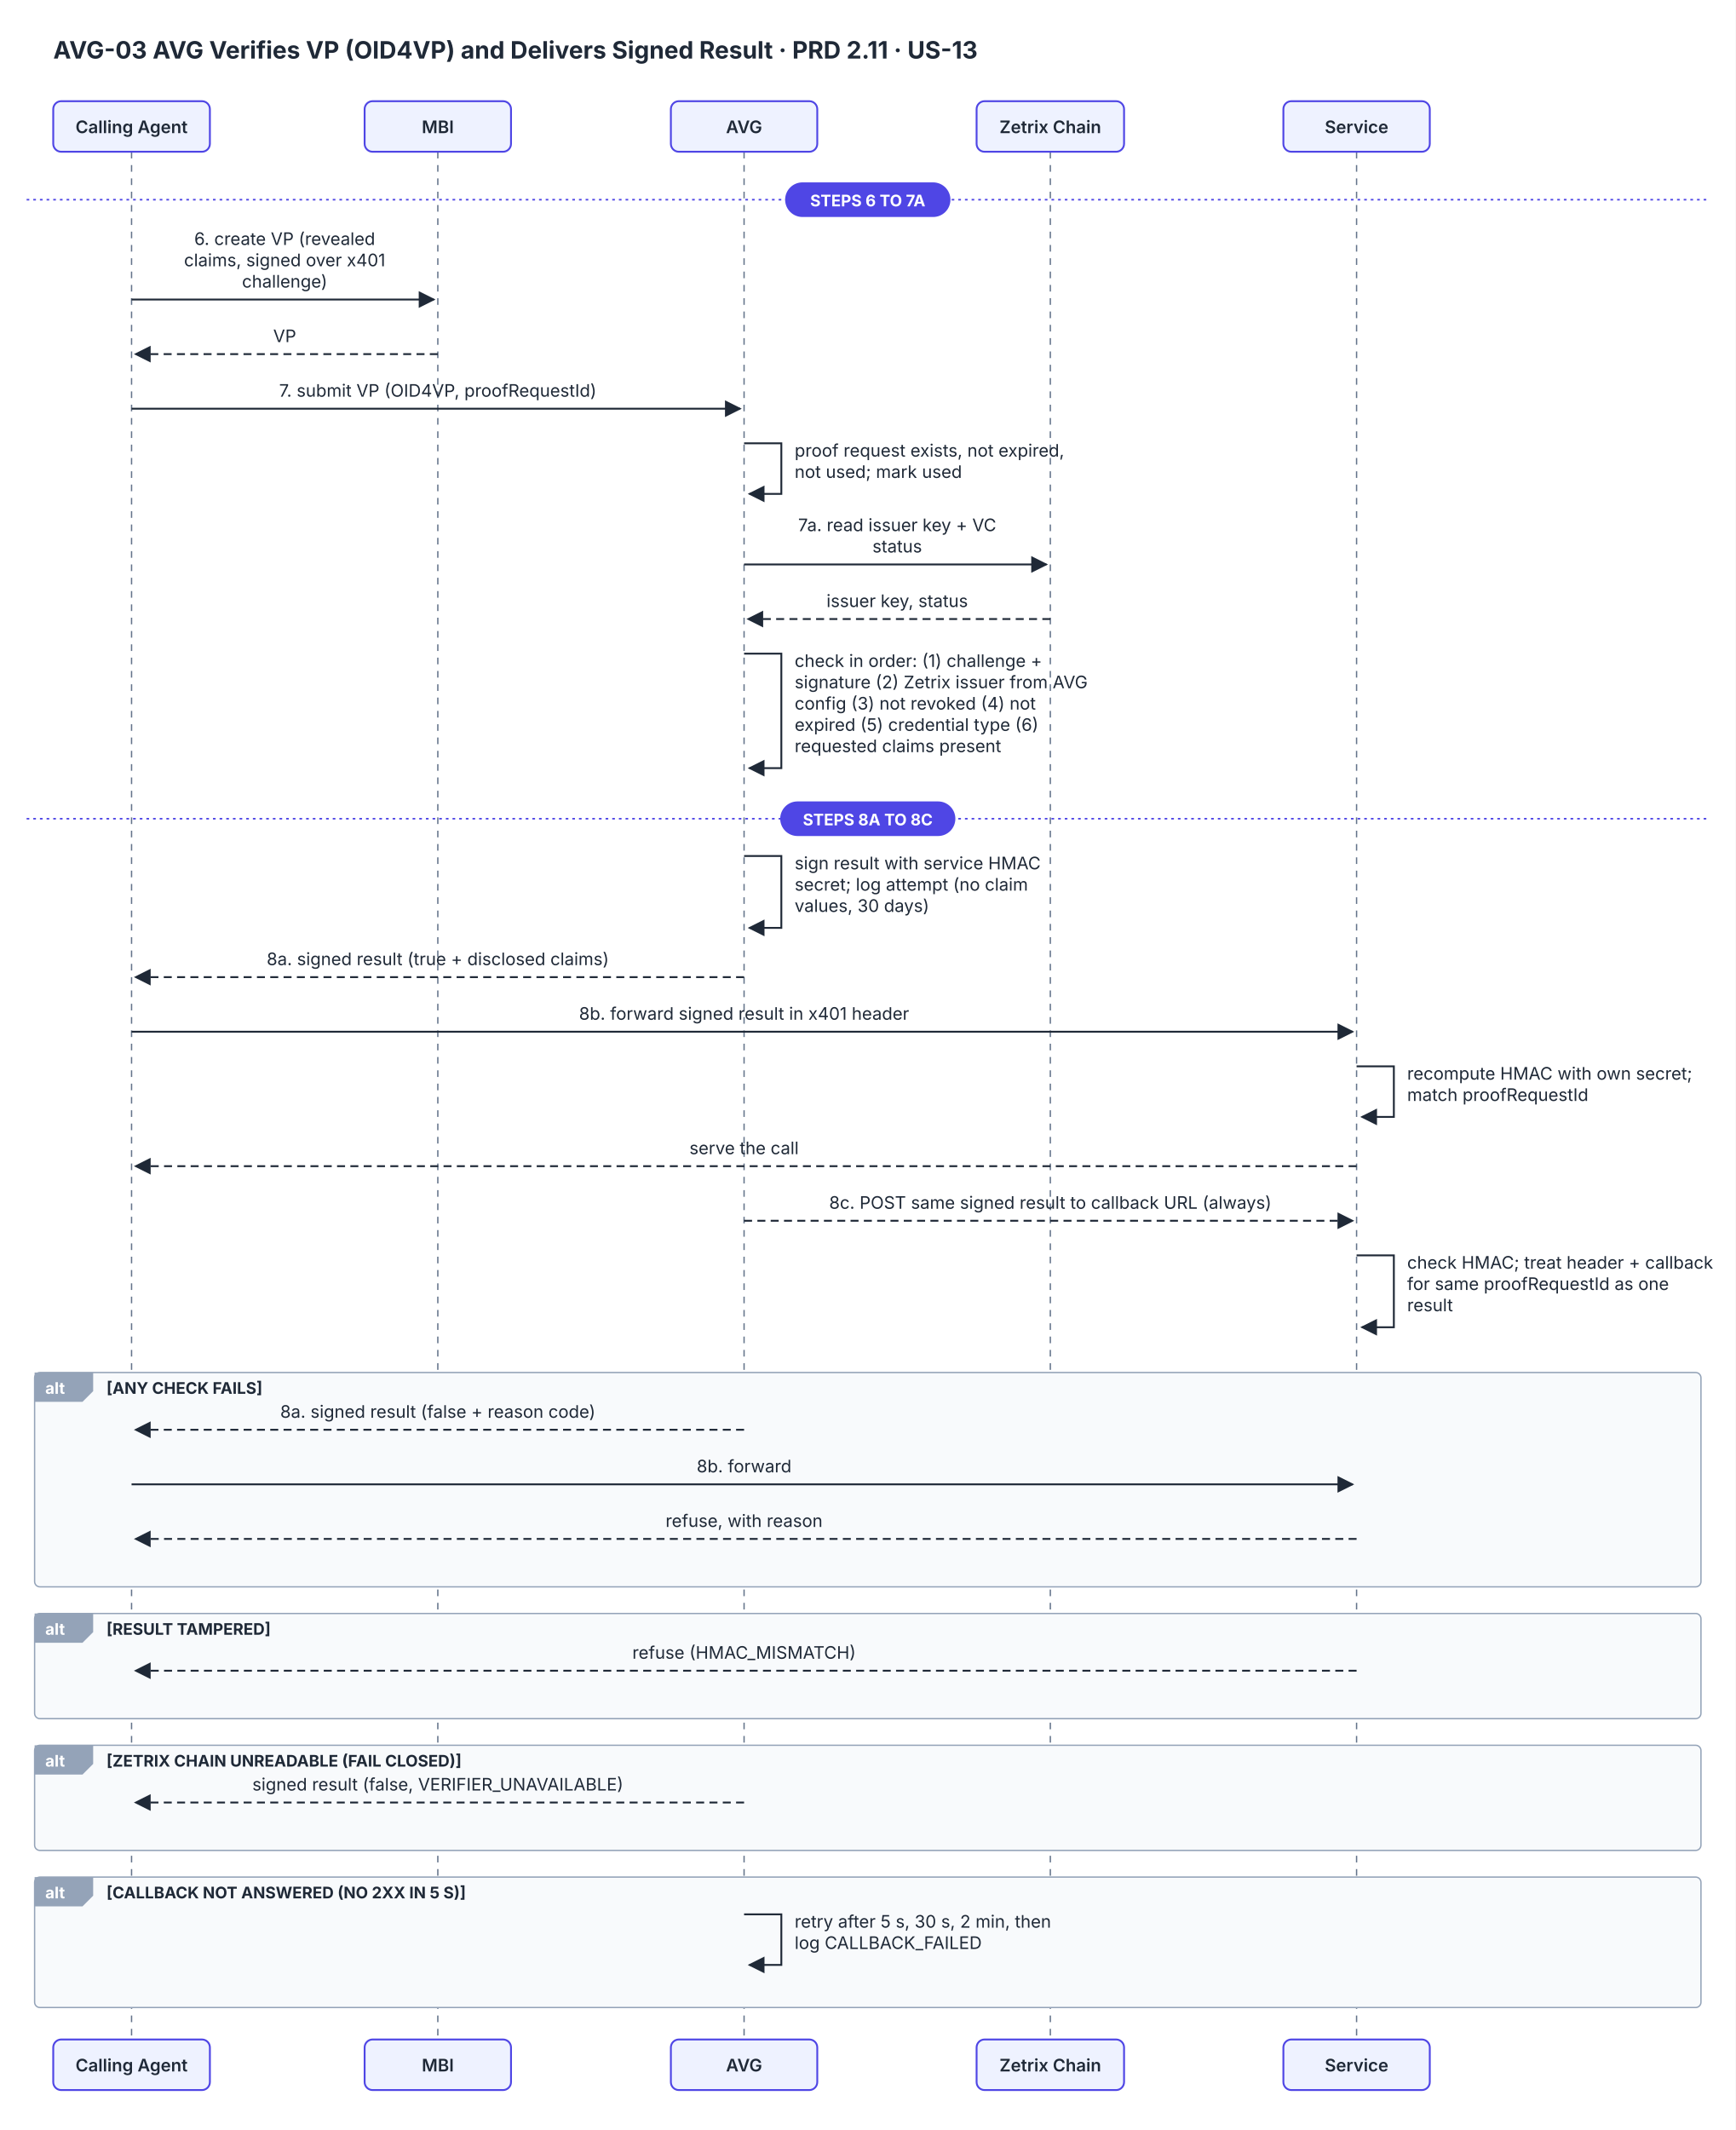
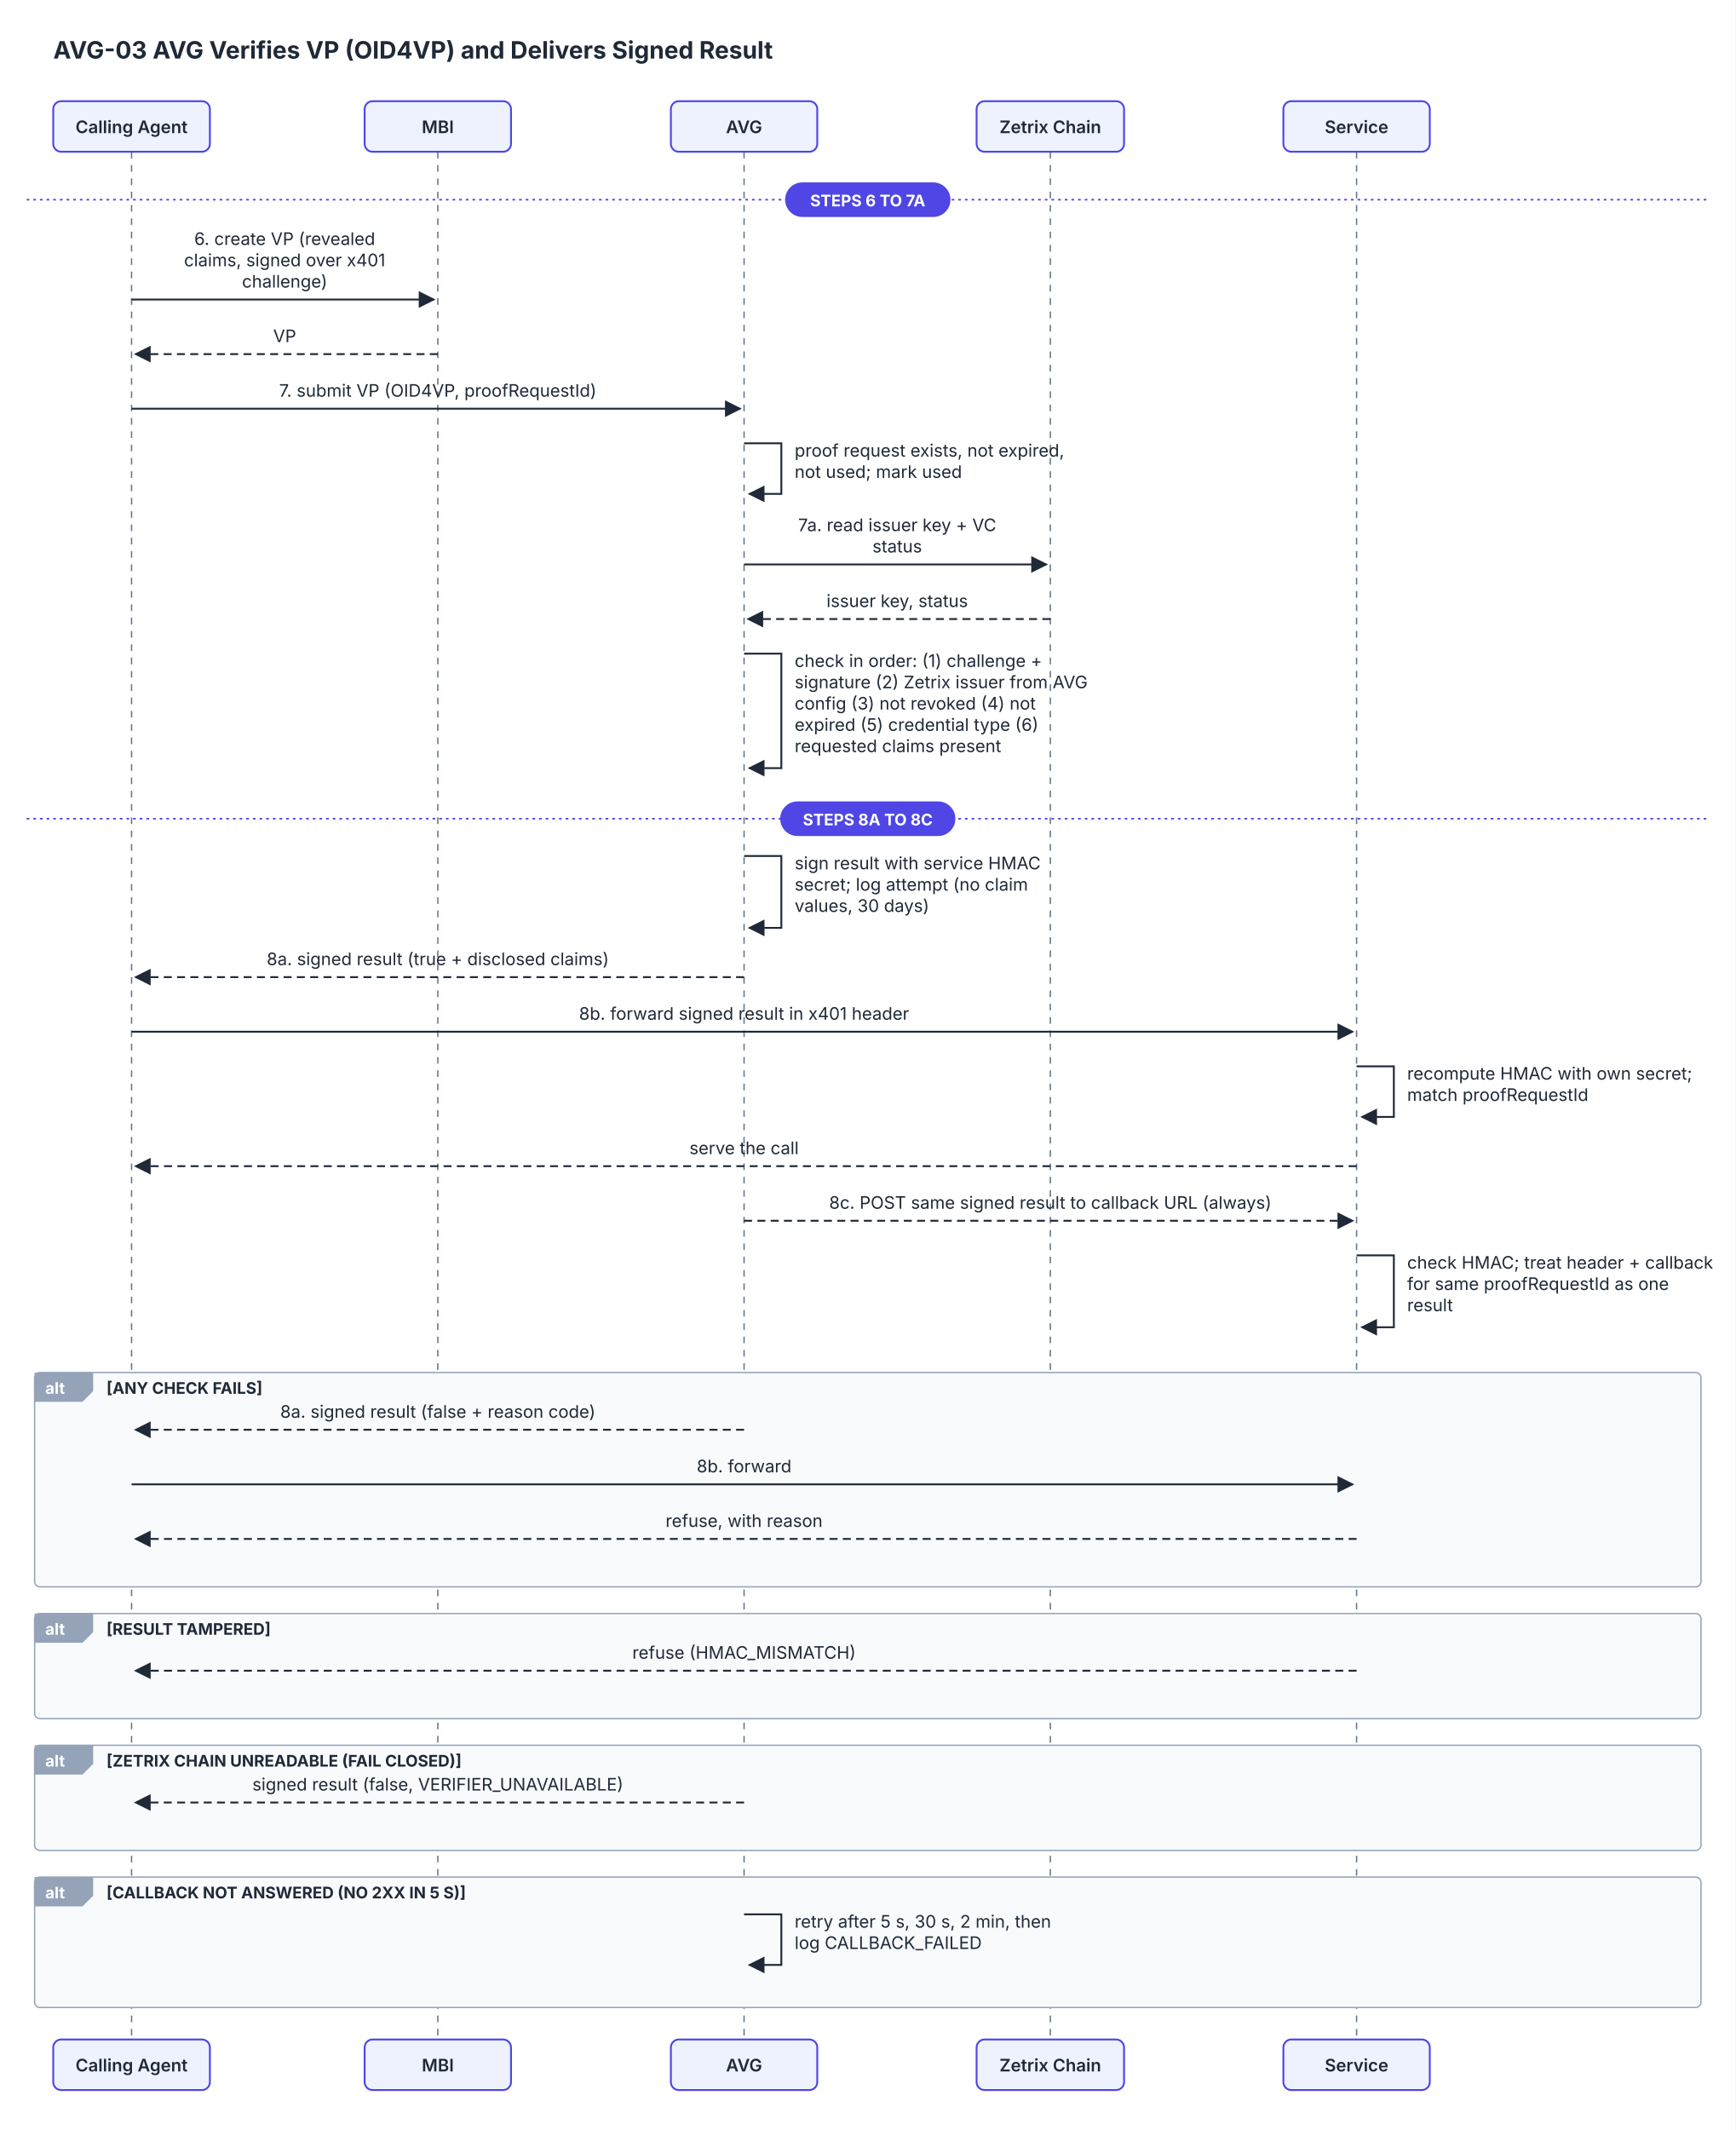
<svg xmlns="http://www.w3.org/2000/svg" width="1304" height="1600" viewBox="0 0 1304 1600" font-family="Inter, Segoe UI, Helvetica, Arial, sans-serif">
  <defs>
    <marker id="ah" viewBox="0 0 10 10" refX="9" refY="5" markerWidth="9" markerHeight="9" orient="auto-start-reverse">
      <path d="M0 0 L10 5 L0 10 z" fill="#1f2937" />
    </marker>
  </defs>
  <rect width="100%" height="100%" fill="#ffffff" />
  <line x1="98.85" y1="114" x2="98.85" y2="1532" stroke="#64748b" stroke-width="1" stroke-dasharray="5 5" />
  <line x1="328.95" y1="114" x2="328.95" y2="1532" stroke="#64748b" stroke-width="1" stroke-dasharray="5 5" />
  <line x1="559.05" y1="114" x2="559.05" y2="1532" stroke="#64748b" stroke-width="1" stroke-dasharray="5 5" />
  <line x1="789.15" y1="114" x2="789.15" y2="1532" stroke="#64748b" stroke-width="1" stroke-dasharray="5 5" />
  <line x1="1019.25" y1="114" x2="1019.25" y2="1532" stroke="#64748b" stroke-width="1" stroke-dasharray="5 5" />
  <rect x="26" y="1410" width="1252" height="98" rx="4" fill="#f8fafc" stroke="#94a3b8" stroke-width="1" />
  <rect x="26" y="1311" width="1252" height="79" rx="4" fill="#f8fafc" stroke="#94a3b8" stroke-width="1" />
  <rect x="26" y="1212" width="1252" height="79" rx="4" fill="#f8fafc" stroke="#94a3b8" stroke-width="1" />
  <rect x="26" y="1031" width="1252" height="161" rx="4" fill="#f8fafc" stroke="#94a3b8" stroke-width="1" />
  <line x1="20" y1="150" x2="1284" y2="150" stroke="#4f46e5" stroke-width="1.2" stroke-dasharray="2 3" />
  <rect x="589.9" y="137" width="124.2" height="26" rx="13" fill="#4f46e5" />
  <text x="652" y="155" font-size="12" font-weight="700" text-anchor="middle" fill="#ffffff">STEPS 6 TO 7A</text>
  <text x="213.9" y="184" font-size="13" text-anchor="middle" fill="#1f2937">6. create VP (revealed</text>
  <text x="213.9" y="200" font-size="13" text-anchor="middle" fill="#1f2937">claims, signed over x401</text>
  <text x="213.9" y="216" font-size="13" text-anchor="middle" fill="#1f2937">challenge)</text>
  <line x1="98.85" y1="225" x2="325.95" y2="225" stroke="#1f2937" stroke-width="1.4" marker-end="url(#ah)" />
  <text x="213.9" y="257" font-size="13" text-anchor="middle" fill="#1f2937">VP</text>
  <line x1="328.95" y1="266" x2="101.85" y2="266" stroke="#1f2937" stroke-width="1.4" stroke-dasharray="6 4" marker-end="url(#ah)" />
  <text x="328.95" y="298" font-size="13" text-anchor="middle" fill="#1f2937">7. submit VP (OID4VP, proofRequestId)</text>
  <line x1="98.85" y1="307" x2="556.05" y2="307" stroke="#1f2937" stroke-width="1.4" marker-end="url(#ah)" />
  <text x="597.05" y="343" font-size="13" fill="#1f2937">proof request exists, not expired,</text>
  <text x="597.05" y="359" font-size="13" fill="#1f2937">not used; mark used</text>
  <path d="M559.05 333 h28 v38 h-24" fill="none" stroke="#1f2937" stroke-width="1.4" marker-end="url(#ah)" />
  <text x="674.1" y="399" font-size="13" text-anchor="middle" fill="#1f2937">7a. read issuer key + VC</text>
  <text x="674.1" y="415" font-size="13" text-anchor="middle" fill="#1f2937">status</text>
  <line x1="559.05" y1="424" x2="786.15" y2="424" stroke="#1f2937" stroke-width="1.4" marker-end="url(#ah)" />
  <text x="674.1" y="456" font-size="13" text-anchor="middle" fill="#1f2937">issuer key, status</text>
  <line x1="789.15" y1="465" x2="562.05" y2="465" stroke="#1f2937" stroke-width="1.4" stroke-dasharray="6 4" marker-end="url(#ah)" />
  <text x="597.05" y="501" font-size="13" fill="#1f2937">check in order: (1) challenge +</text>
  <text x="597.05" y="517" font-size="13" fill="#1f2937">signature (2) Zetrix issuer from AVG</text>
  <text x="597.05" y="533" font-size="13" fill="#1f2937">config (3) not revoked (4) not</text>
  <text x="597.05" y="549" font-size="13" fill="#1f2937">expired (5) credential type (6)</text>
  <text x="597.05" y="565" font-size="13" fill="#1f2937">requested claims present</text>
  <path d="M559.05 491 h28 v86 h-24" fill="none" stroke="#1f2937" stroke-width="1.4" marker-end="url(#ah)" />
  <line x1="20" y1="615" x2="1284" y2="615" stroke="#4f46e5" stroke-width="1.2" stroke-dasharray="2 3" />
  <rect x="586.2" y="602" width="131.6" height="26" rx="13" fill="#4f46e5" />
  <text x="652" y="620" font-size="12" font-weight="700" text-anchor="middle" fill="#ffffff">STEPS 8A TO 8C</text>
  <text x="597.05" y="653" font-size="13" fill="#1f2937">sign result with service HMAC</text>
  <text x="597.05" y="669" font-size="13" fill="#1f2937">secret; log attempt (no claim</text>
  <text x="597.05" y="685" font-size="13" fill="#1f2937">values, 30 days)</text>
  <path d="M559.05 643 h28 v54 h-24" fill="none" stroke="#1f2937" stroke-width="1.4" marker-end="url(#ah)" />
  <text x="328.95" y="725" font-size="13" text-anchor="middle" fill="#1f2937">8a. signed result (true + disclosed claims)</text>
  <line x1="559.05" y1="734" x2="101.85" y2="734" stroke="#1f2937" stroke-width="1.4" stroke-dasharray="6 4" marker-end="url(#ah)" />
  <text x="559.05" y="766" font-size="13" text-anchor="middle" fill="#1f2937">8b. forward signed result in x401 header</text>
  <line x1="98.85" y1="775" x2="1016.25" y2="775" stroke="#1f2937" stroke-width="1.4" marker-end="url(#ah)" />
  <text x="1057.25" y="811" font-size="13" fill="#1f2937">recompute HMAC with own secret;</text>
  <text x="1057.25" y="827" font-size="13" fill="#1f2937">match proofRequestId</text>
  <path d="M1019.25 801 h28 v38 h-24" fill="none" stroke="#1f2937" stroke-width="1.4" marker-end="url(#ah)" />
  <text x="559.05" y="867" font-size="13" text-anchor="middle" fill="#1f2937">serve the call</text>
  <line x1="1019.25" y1="876" x2="101.85" y2="876" stroke="#1f2937" stroke-width="1.4" stroke-dasharray="6 4" marker-end="url(#ah)" />
  <text x="789.15" y="908" font-size="13" text-anchor="middle" fill="#1f2937">8c. POST same signed result to callback URL (always)</text>
  <line x1="559.05" y1="917" x2="1016.25" y2="917" stroke="#1f2937" stroke-width="1.4" stroke-dasharray="6 4" marker-end="url(#ah)" />
  <text x="1057.25" y="953" font-size="13" fill="#1f2937">check HMAC; treat header + callback</text>
  <text x="1057.25" y="969" font-size="13" fill="#1f2937">for same proofRequestId as one</text>
  <text x="1057.25" y="985" font-size="13" fill="#1f2937">result</text>
  <path d="M1019.25 943 h28 v54 h-24" fill="none" stroke="#1f2937" stroke-width="1.4" marker-end="url(#ah)" />
  <text x="328.95" y="1065" font-size="13" text-anchor="middle" fill="#1f2937">8a. signed result (false + reason code)</text>
  <line x1="559.05" y1="1074" x2="101.85" y2="1074" stroke="#1f2937" stroke-width="1.4" stroke-dasharray="6 4" marker-end="url(#ah)" />
  <text x="559.05" y="1106" font-size="13" text-anchor="middle" fill="#1f2937">8b. forward</text>
  <line x1="98.85" y1="1115" x2="1016.25" y2="1115" stroke="#1f2937" stroke-width="1.4" marker-end="url(#ah)" />
  <text x="559.05" y="1147" font-size="13" text-anchor="middle" fill="#1f2937">refuse, with reason</text>
  <line x1="1019.25" y1="1156" x2="101.85" y2="1156" stroke="#1f2937" stroke-width="1.4" stroke-dasharray="6 4" marker-end="url(#ah)" />
  <path d="M26 1031 h44 v14 l-8 8 h-36 z" fill="#94a3b8" />
  <text x="34" y="1047" font-size="12" font-weight="700" fill="#ffffff">alt</text>
  <text x="80" y="1047" font-size="12" font-weight="700" fill="#1f2937">[ANY CHECK FAILS]</text>
  <text x="559.05" y="1246" font-size="13" text-anchor="middle" fill="#1f2937">refuse (HMAC_MISMATCH)</text>
  <line x1="1019.25" y1="1255" x2="101.85" y2="1255" stroke="#1f2937" stroke-width="1.4" stroke-dasharray="6 4" marker-end="url(#ah)" />
  <path d="M26 1212 h44 v14 l-8 8 h-36 z" fill="#94a3b8" />
  <text x="34" y="1228" font-size="12" font-weight="700" fill="#ffffff">alt</text>
  <text x="80" y="1228" font-size="12" font-weight="700" fill="#1f2937">[RESULT TAMPERED]</text>
  <text x="328.95" y="1345" font-size="13" text-anchor="middle" fill="#1f2937">signed result (false, VERIFIER_UNAVAILABLE)</text>
  <line x1="559.05" y1="1354" x2="101.85" y2="1354" stroke="#1f2937" stroke-width="1.4" stroke-dasharray="6 4" marker-end="url(#ah)" />
  <path d="M26 1311 h44 v14 l-8 8 h-36 z" fill="#94a3b8" />
  <text x="34" y="1327" font-size="12" font-weight="700" fill="#ffffff">alt</text>
  <text x="80" y="1327" font-size="12" font-weight="700" fill="#1f2937">[ZETRIX CHAIN UNREADABLE (FAIL CLOSED)]</text>
  <text x="597.05" y="1448" font-size="13" fill="#1f2937">retry after 5 s, 30 s, 2 min, then</text>
  <text x="597.05" y="1464" font-size="13" fill="#1f2937">log CALLBACK_FAILED</text>
  <path d="M559.05 1438 h28 v38 h-24" fill="none" stroke="#1f2937" stroke-width="1.4" marker-end="url(#ah)" />
  <path d="M26 1410 h44 v14 l-8 8 h-36 z" fill="#94a3b8" />
  <text x="34" y="1426" font-size="12" font-weight="700" fill="#ffffff">alt</text>
  <text x="80" y="1426" font-size="12" font-weight="700" fill="#1f2937">[CALLBACK NOT ANSWERED (NO 2XX IN 5 S)]</text>
-   <text x="40" y="44" font-size="18" font-weight="700" fill="#1f2937">AVG-03 AVG Verifies VP (OID4VP) and Delivers Signed Result · PRD 2.11 · US-13</text>
+   <text x="40" y="44" font-size="18" font-weight="700" fill="#1f2937">AVG-03 AVG Verifies VP (OID4VP) and Delivers Signed Result</text>
  <rect x="40" y="76" width="117.7" height="38" rx="6" fill="#eef2ff" stroke="#4f46e5" stroke-width="1.4" />
  <text x="98.85" y="100" font-size="13" font-weight="600" text-anchor="middle" fill="#1f2937">Calling Agent</text>
  <rect x="273.95" y="76" width="110" height="38" rx="6" fill="#eef2ff" stroke="#4f46e5" stroke-width="1.4" />
  <text x="328.95" y="100" font-size="13" font-weight="600" text-anchor="middle" fill="#1f2937">MBI</text>
  <rect x="504.05" y="76" width="110" height="38" rx="6" fill="#eef2ff" stroke="#4f46e5" stroke-width="1.4" />
  <text x="559.05" y="100" font-size="13" font-weight="600" text-anchor="middle" fill="#1f2937">AVG</text>
  <rect x="733.75" y="76" width="110.8" height="38" rx="6" fill="#eef2ff" stroke="#4f46e5" stroke-width="1.4" />
  <text x="789.15" y="100" font-size="13" font-weight="600" text-anchor="middle" fill="#1f2937">Zetrix Chain</text>
  <rect x="964.25" y="76" width="110" height="38" rx="6" fill="#eef2ff" stroke="#4f46e5" stroke-width="1.4" />
  <text x="1019.25" y="100" font-size="13" font-weight="600" text-anchor="middle" fill="#1f2937">Service</text>
  <rect x="40" y="1532" width="117.7" height="38" rx="6" fill="#eef2ff" stroke="#4f46e5" stroke-width="1.4" />
  <text x="98.85" y="1556" font-size="13" font-weight="600" text-anchor="middle" fill="#1f2937">Calling Agent</text>
  <rect x="273.95" y="1532" width="110" height="38" rx="6" fill="#eef2ff" stroke="#4f46e5" stroke-width="1.4" />
  <text x="328.95" y="1556" font-size="13" font-weight="600" text-anchor="middle" fill="#1f2937">MBI</text>
  <rect x="504.05" y="1532" width="110" height="38" rx="6" fill="#eef2ff" stroke="#4f46e5" stroke-width="1.4" />
  <text x="559.05" y="1556" font-size="13" font-weight="600" text-anchor="middle" fill="#1f2937">AVG</text>
  <rect x="733.75" y="1532" width="110.8" height="38" rx="6" fill="#eef2ff" stroke="#4f46e5" stroke-width="1.4" />
  <text x="789.15" y="1556" font-size="13" font-weight="600" text-anchor="middle" fill="#1f2937">Zetrix Chain</text>
  <rect x="964.25" y="1532" width="110" height="38" rx="6" fill="#eef2ff" stroke="#4f46e5" stroke-width="1.4" />
  <text x="1019.25" y="1556" font-size="13" font-weight="600" text-anchor="middle" fill="#1f2937">Service</text>
</svg>
